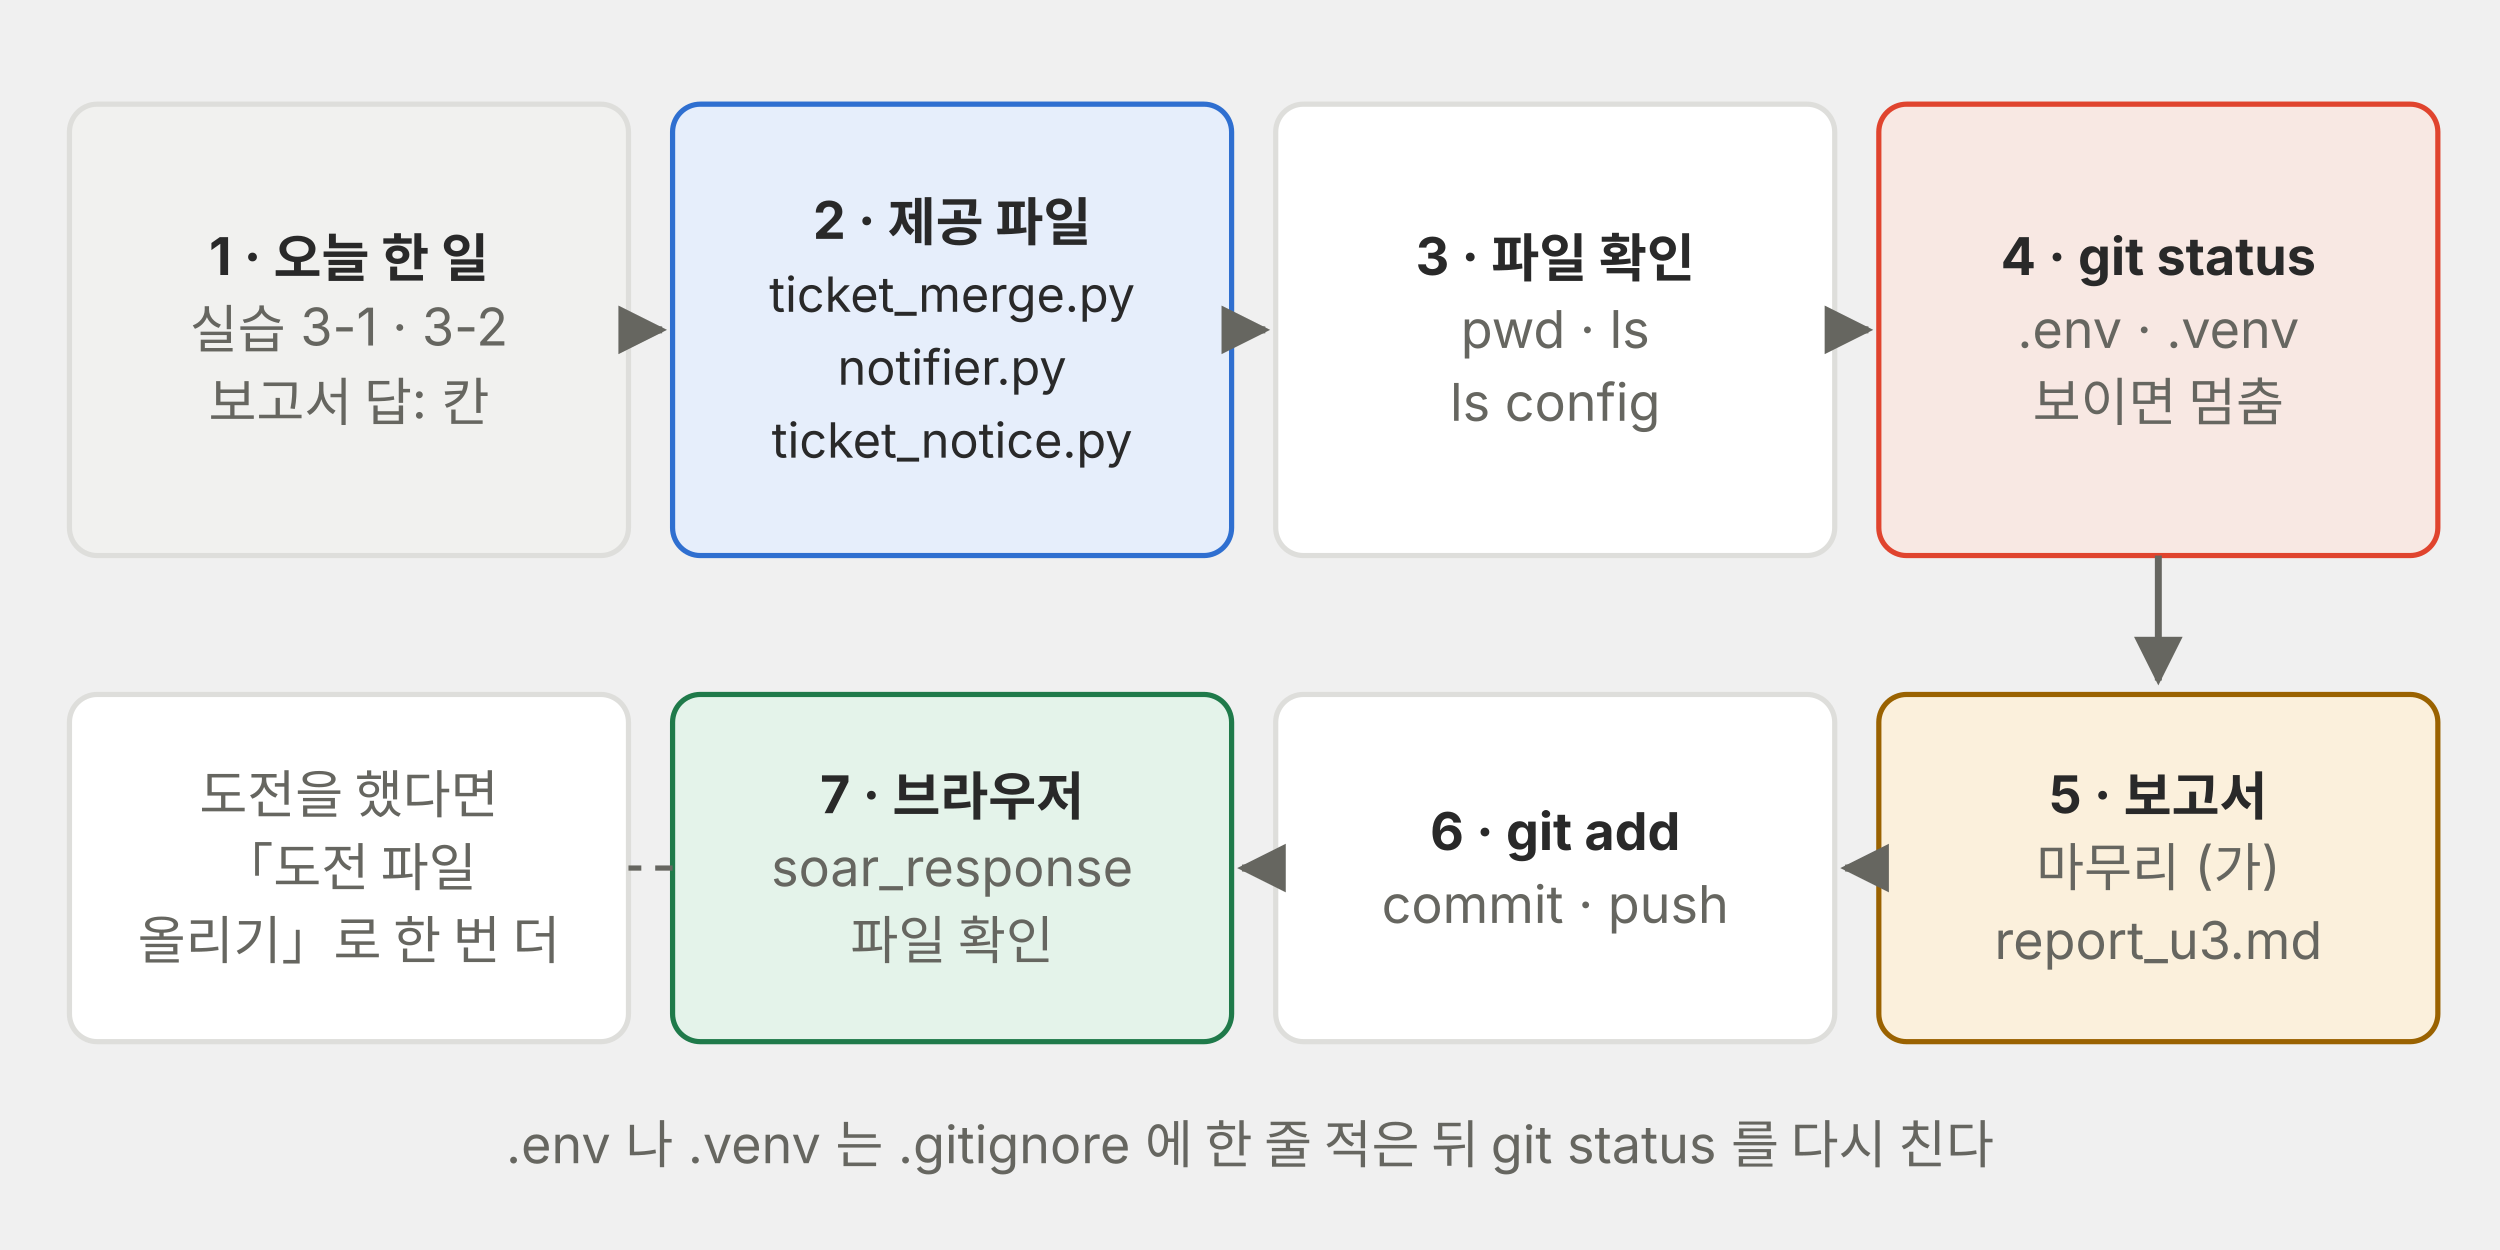
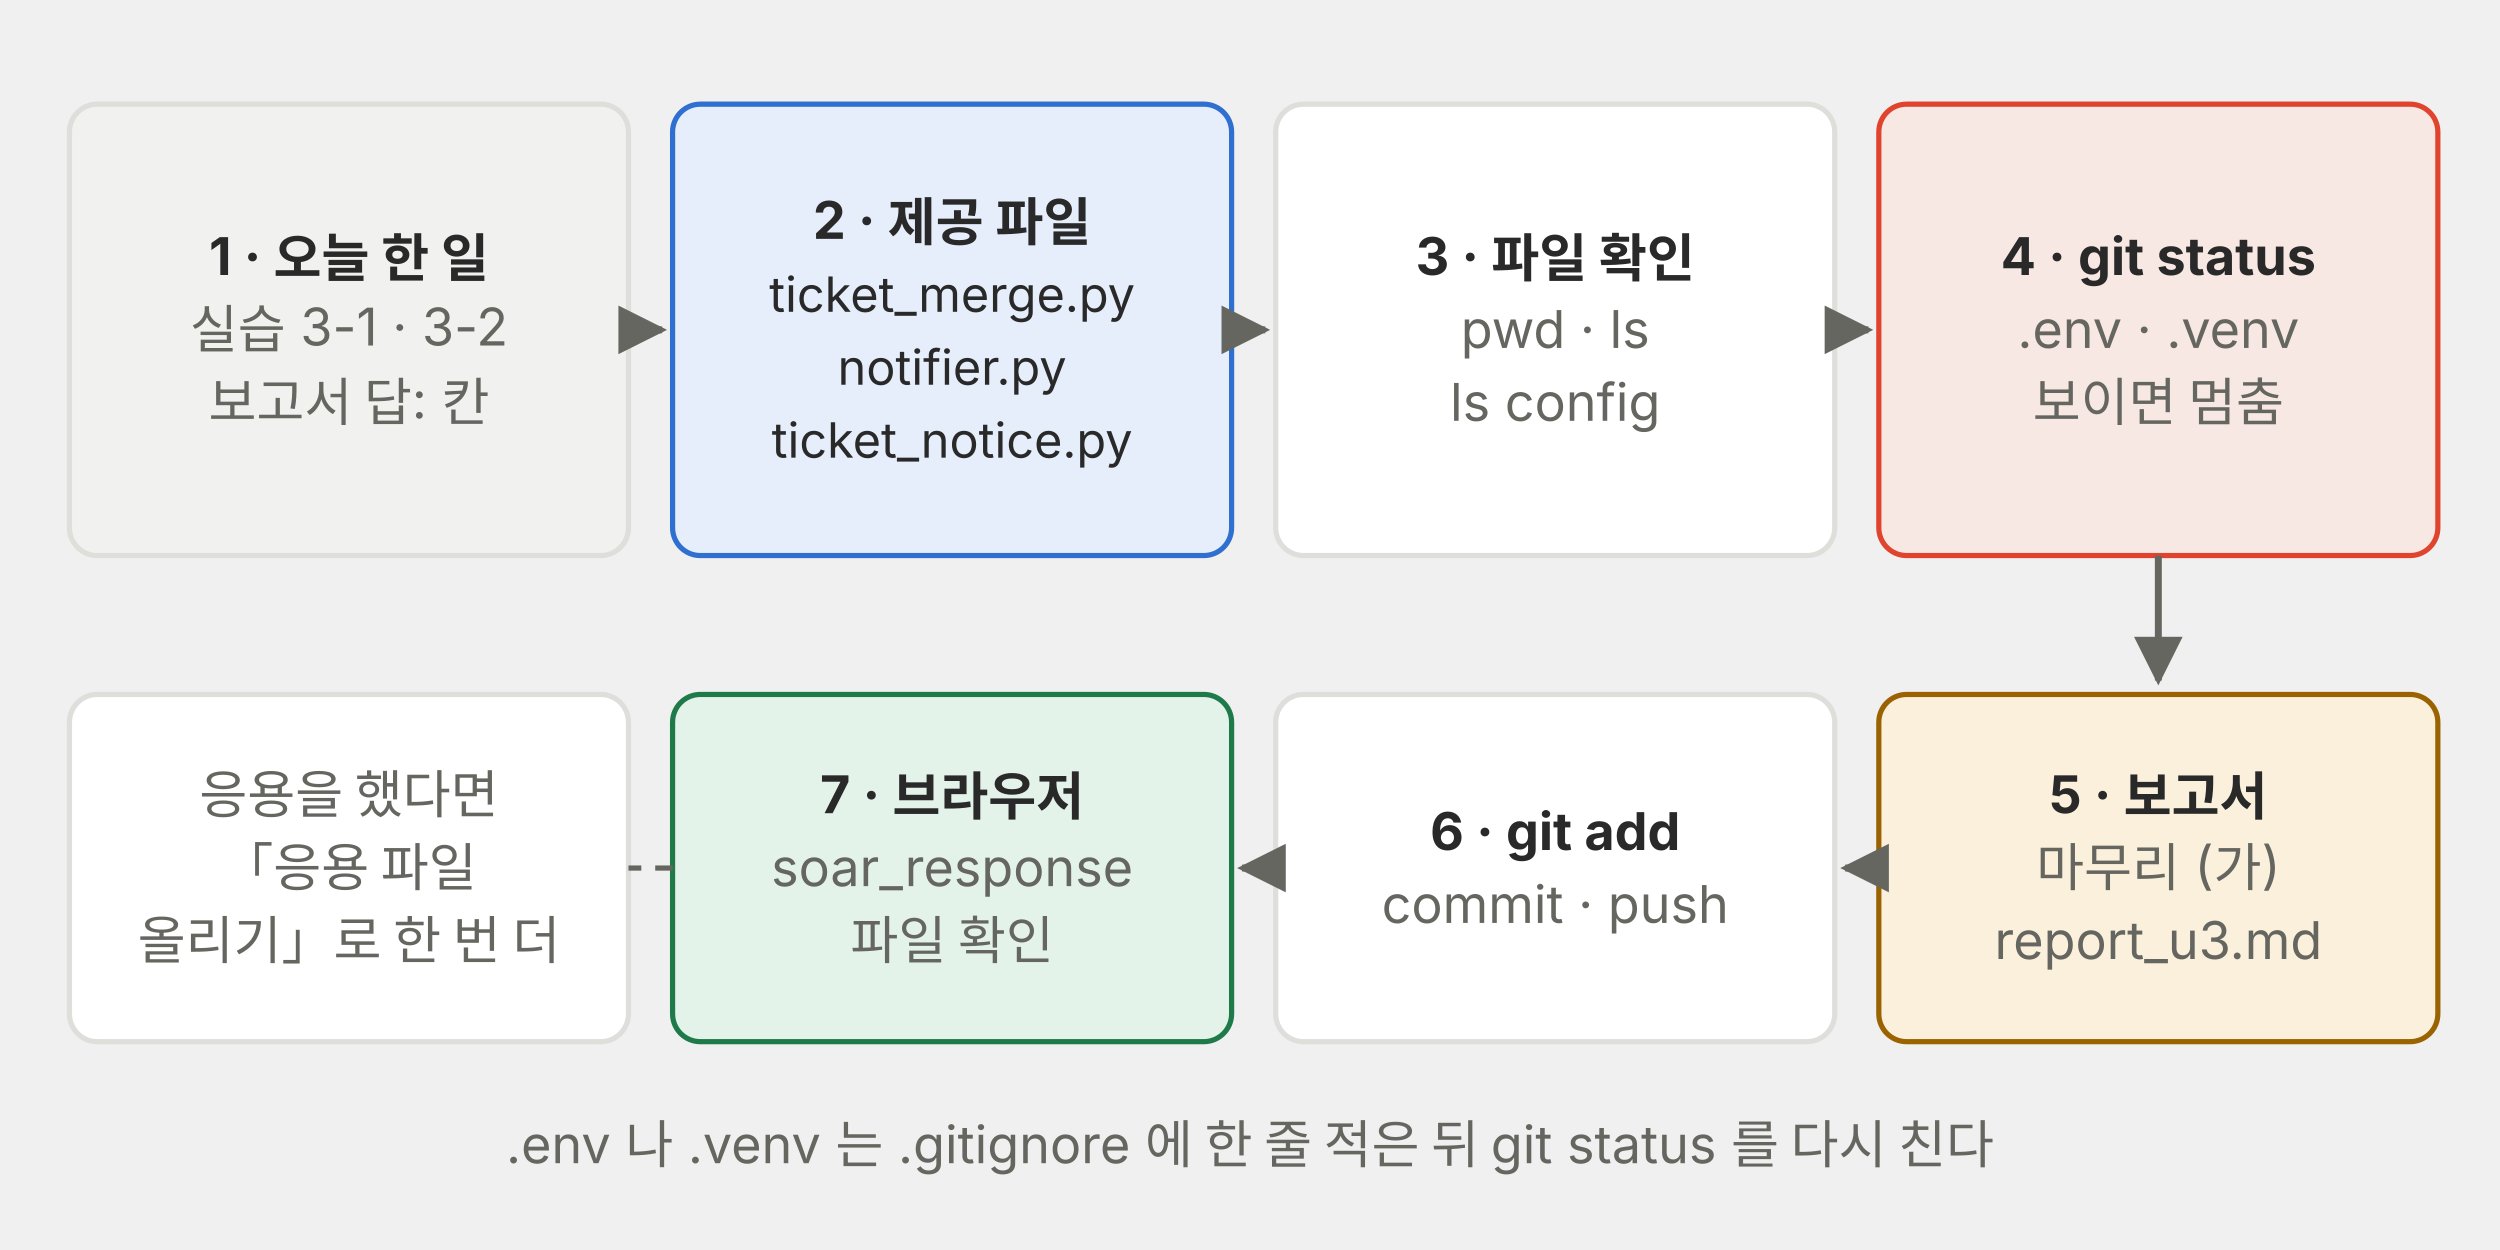
<svg xmlns="http://www.w3.org/2000/svg" viewBox="0 0 720 360" role="img" font-family="Pretendard, 'Noto Sans KR', -apple-system, 'Segoe UI', sans-serif">
  <defs>
    <marker id="a-p05" viewBox="0 0 10 10" refX="9" refY="5" markerWidth="7" markerHeight="7" orient="auto-start-reverse">
      <path d="M0 0 L10 5 L0 10 z" fill="#666660" />
    </marker>
  </defs>
  <rect x="20.0" y="30" width="161" height="130" rx="8" fill="#f1f1ef" stroke="#dededb" stroke-width="1.5" />
  <text x="100.5" y="79.2" font-size="15" fill="#292929" text-anchor="middle" font-weight="700">1 · 오늘 한 일</text>
  <text x="100.5" y="100.2" font-size="15" fill="#666660" text-anchor="middle">실습 3-1 · 3-2</text>
  <text x="100.5" y="121.2" font-size="15" fill="#666660" text-anchor="middle">보고서 답: 칸</text>
  <rect x="193.7" y="30" width="161" height="130" rx="8" fill="#e6eefb" stroke="#2f6fd0" stroke-width="1.5" />
  <text x="274.2" y="68.8" font-size="15" fill="#292929" text-anchor="middle" font-weight="700">2 · 제공 파일</text>
  <text x="274.2" y="89.8" font-size="14" fill="#292929" text-anchor="middle">ticket_merge.py</text>
  <text x="274.2" y="110.8" font-size="14" fill="#292929" text-anchor="middle">notifier.py</text>
  <text x="274.2" y="131.8" font-size="14" fill="#292929" text-anchor="middle">ticket_notice.py</text>
  <rect x="367.4" y="30" width="161" height="130" rx="8" fill="#ffffff" stroke="#dededb" stroke-width="1.5" />
  <text x="447.9" y="79.2" font-size="15" fill="#292929" text-anchor="middle" font-weight="700">3 · 파일 확인</text>
  <text x="447.9" y="100.2" font-size="15" fill="#666660" text-anchor="middle">pwd · ls</text>
  <text x="447.9" y="121.2" font-size="15" fill="#666660" text-anchor="middle">ls config</text>
  <rect x="541.1" y="30" width="161" height="130" rx="8" fill="#f8e8e3" stroke="#e0442e" stroke-width="1.5" />
  <text x="621.6" y="79.2" font-size="15" fill="#292929" text-anchor="middle" font-weight="700">4 · git status</text>
  <text x="621.6" y="100.2" font-size="15" fill="#666660" text-anchor="middle">.env · .venv</text>
  <text x="621.6" y="121.2" font-size="15" fill="#666660" text-anchor="middle">보이면 멈춤</text>
  <line x1="181.0" y1="95" x2="190.7" y2="95" stroke="#666660" stroke-width="2" marker-end="url(#a-p05)" />
  <line x1="354.7" y1="95" x2="364.4" y2="95" stroke="#666660" stroke-width="2" marker-end="url(#a-p05)" />
  <line x1="528.4" y1="95" x2="538.1" y2="95" stroke="#666660" stroke-width="2" marker-end="url(#a-p05)" />
  <rect x="541.1" y="200" width="161" height="100" rx="8" fill="#fbf0dc" stroke="#9a6200" stroke-width="1.5" />
  <text x="621.6" y="234.2" font-size="15" fill="#292929" text-anchor="middle" font-weight="700">5 · 보고서</text>
  <text x="621.6" y="255.2" font-size="15" fill="#666660" text-anchor="middle">마무리 (가)</text>
  <text x="621.6" y="276.2" font-size="15" fill="#666660" text-anchor="middle">report_u3.md</text>
  <rect x="367.4" y="200" width="161" height="100" rx="8" fill="#ffffff" stroke="#dededb" stroke-width="1.5" />
  <text x="447.9" y="244.8" font-size="15" fill="#292929" text-anchor="middle" font-weight="700">6 · git add</text>
  <text x="447.9" y="265.8" font-size="15" fill="#666660" text-anchor="middle">commit · push</text>
  <rect x="193.7" y="200" width="161" height="100" rx="8" fill="#e4f3ea" stroke="#1f7a4a" stroke-width="1.5" />
  <text x="274.2" y="234.2" font-size="15" fill="#292929" text-anchor="middle" font-weight="700">7 · 브라우저</text>
  <text x="274.2" y="255.2" font-size="15" fill="#666660" text-anchor="middle">soar_response</text>
  <text x="274.2" y="276.2" font-size="15" fill="#666660" text-anchor="middle">파일 확인</text>
  <line x1="621.6" y1="160" x2="621.6" y2="196" stroke="#666660" stroke-width="2" marker-end="url(#a-p05)" />
  <line x1="540.1" y1="250" x2="531.4" y2="250" stroke="#666660" stroke-width="2" marker-end="url(#a-p05)" />
  <line x1="366.4" y1="250" x2="357.7" y2="250" stroke="#666660" stroke-width="2" marker-end="url(#a-p05)" />
  <rect x="20.0" y="200" width="161" height="100" rx="8" fill="#ffffff" stroke="#dededb" stroke-width="1.5" />
-   <text x="100.5" y="234.2" font-size="15" fill="#666660" text-anchor="middle">도전을 했다면</text>
-   <text x="100.5" y="255.2" font-size="15" fill="#666660" text-anchor="middle">「도전 파일</text>
+   <text x="100.5" y="234.2" font-size="15" fill="#666660" text-anchor="middle">응용을 했다면</text>
+   <text x="100.5" y="255.2" font-size="15" fill="#666660" text-anchor="middle">「응용 파일</text>
  <text x="100.5" y="276.2" font-size="15" fill="#666660" text-anchor="middle">올리기」로 한 번 더</text>
  <line x1="193.7" y1="250" x2="181.0" y2="250" stroke="#666660" stroke-width="1.5" stroke-dasharray="5 4" />
  <text x="360" y="335.0" font-size="15" fill="#666660" text-anchor="middle">.env 나 .venv 는 .gitignore 에 한 줄 적은 뒤 git status 를 다시 친다</text>
</svg>
